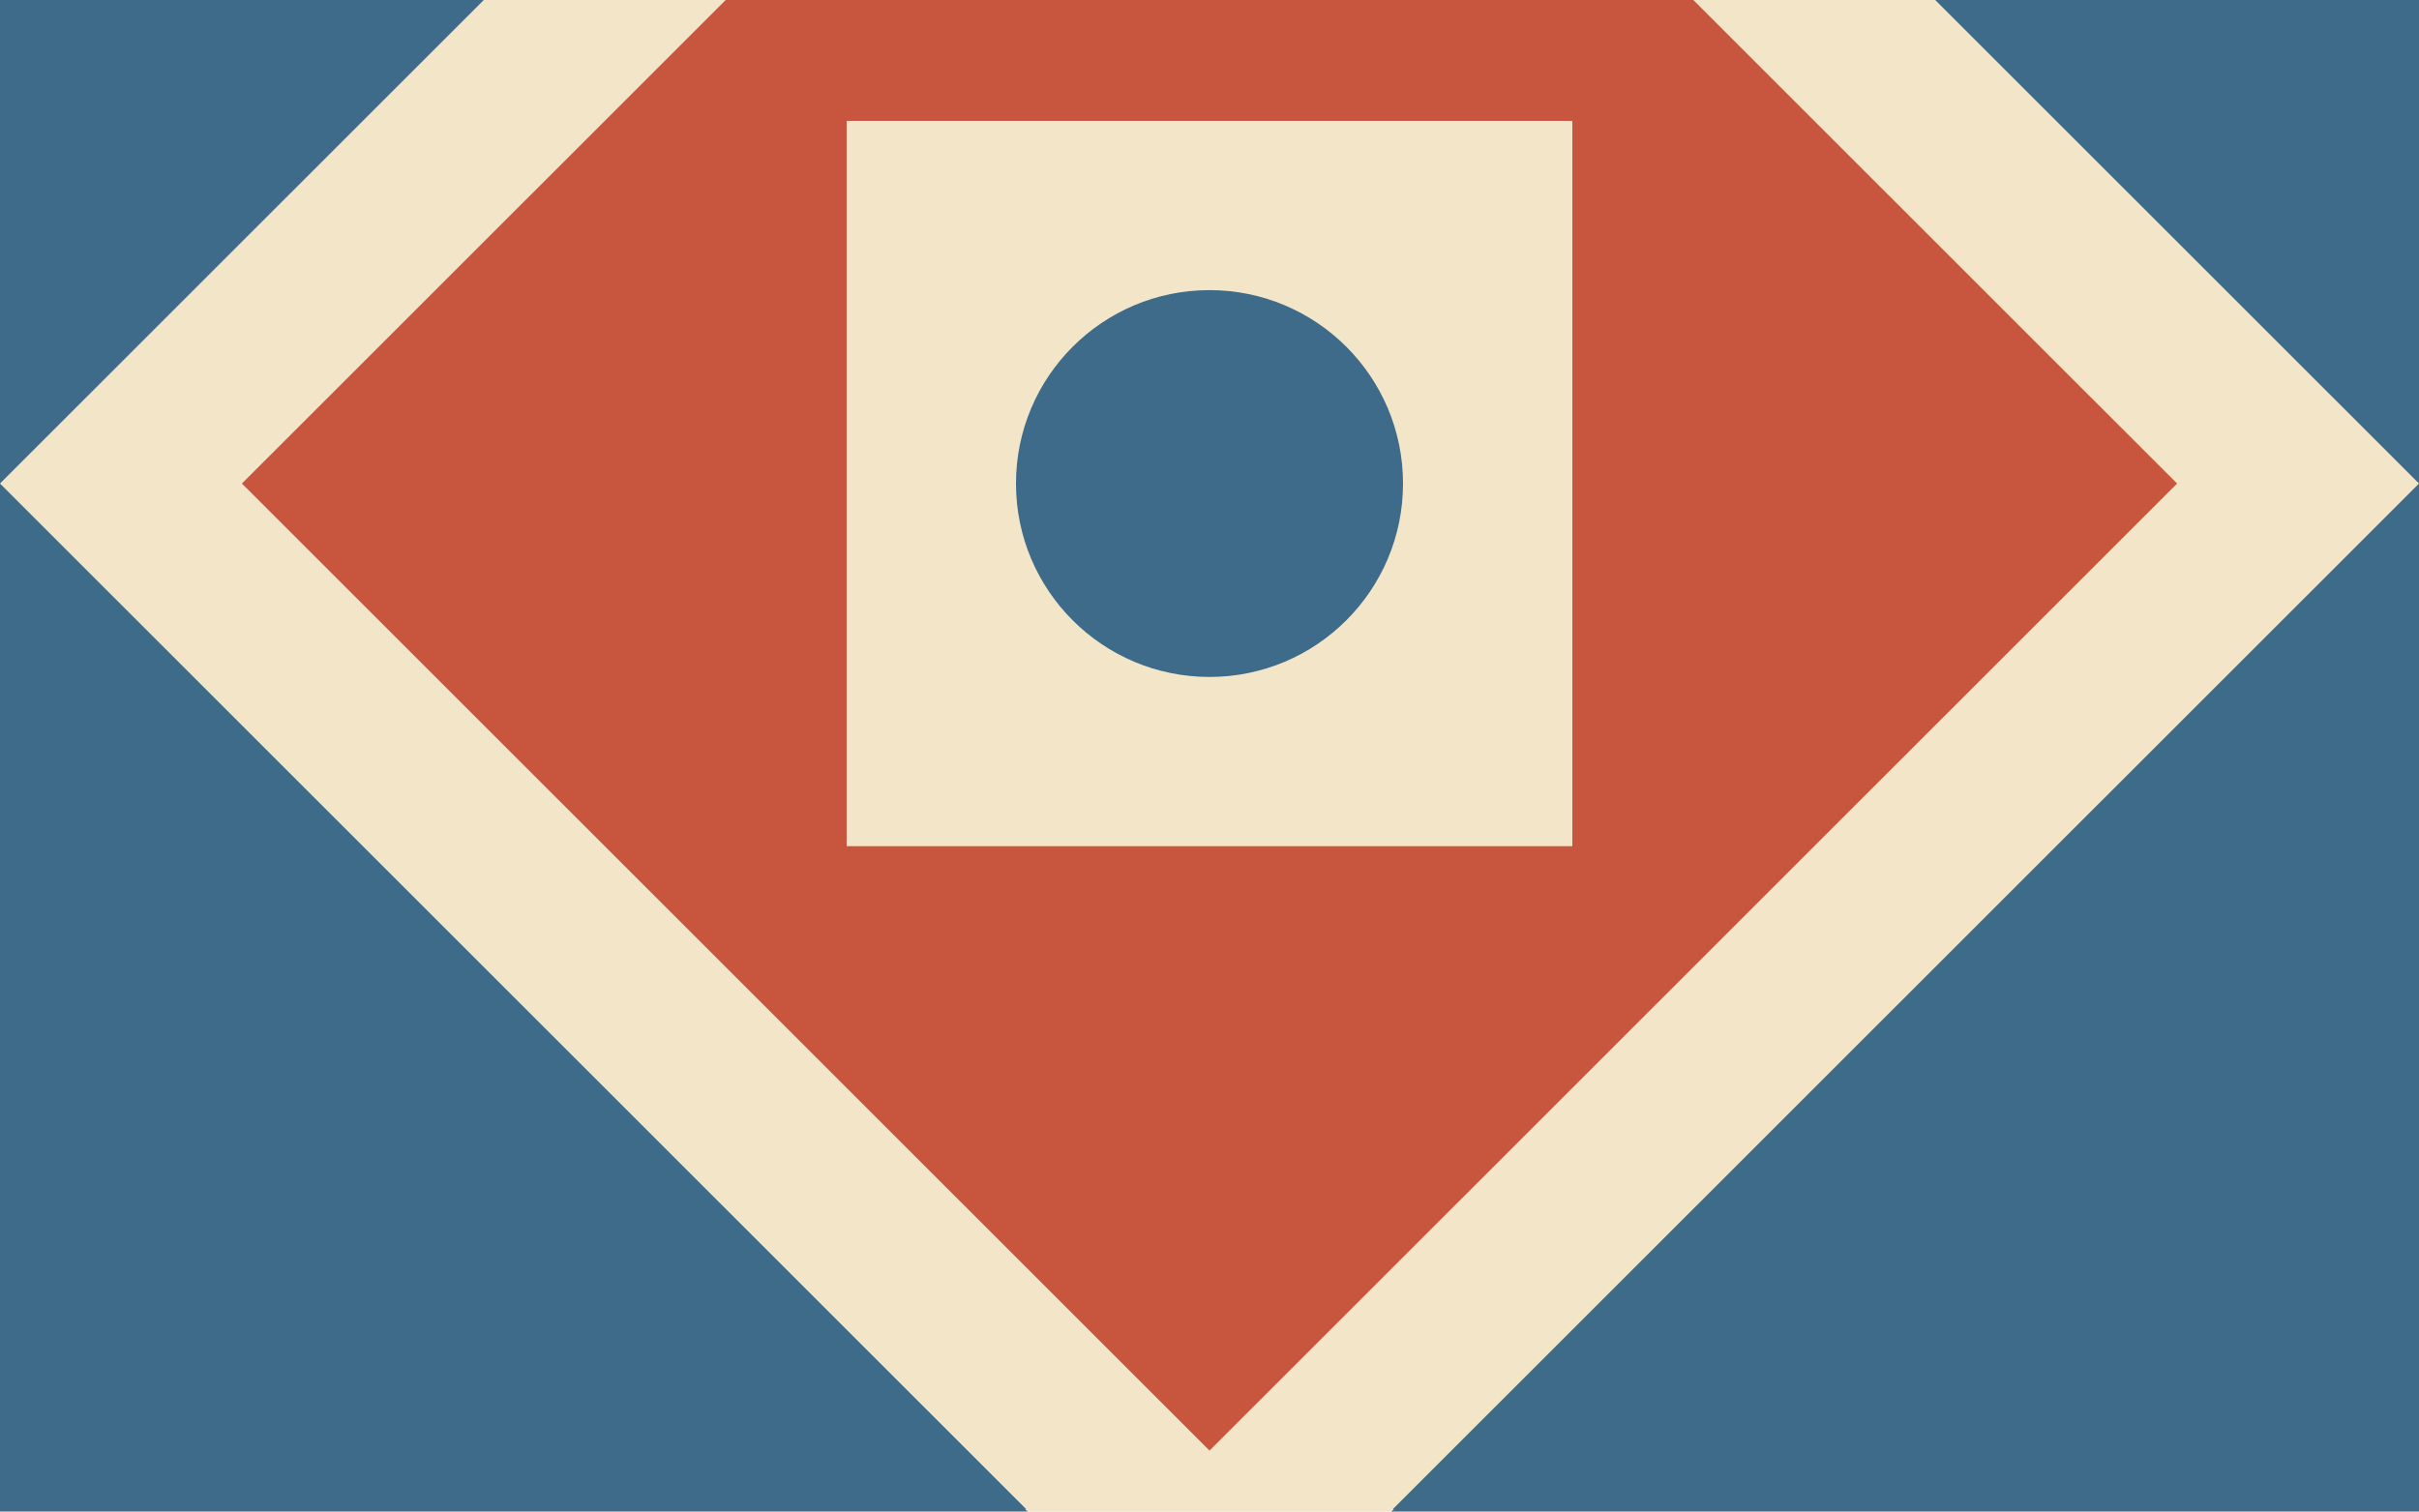
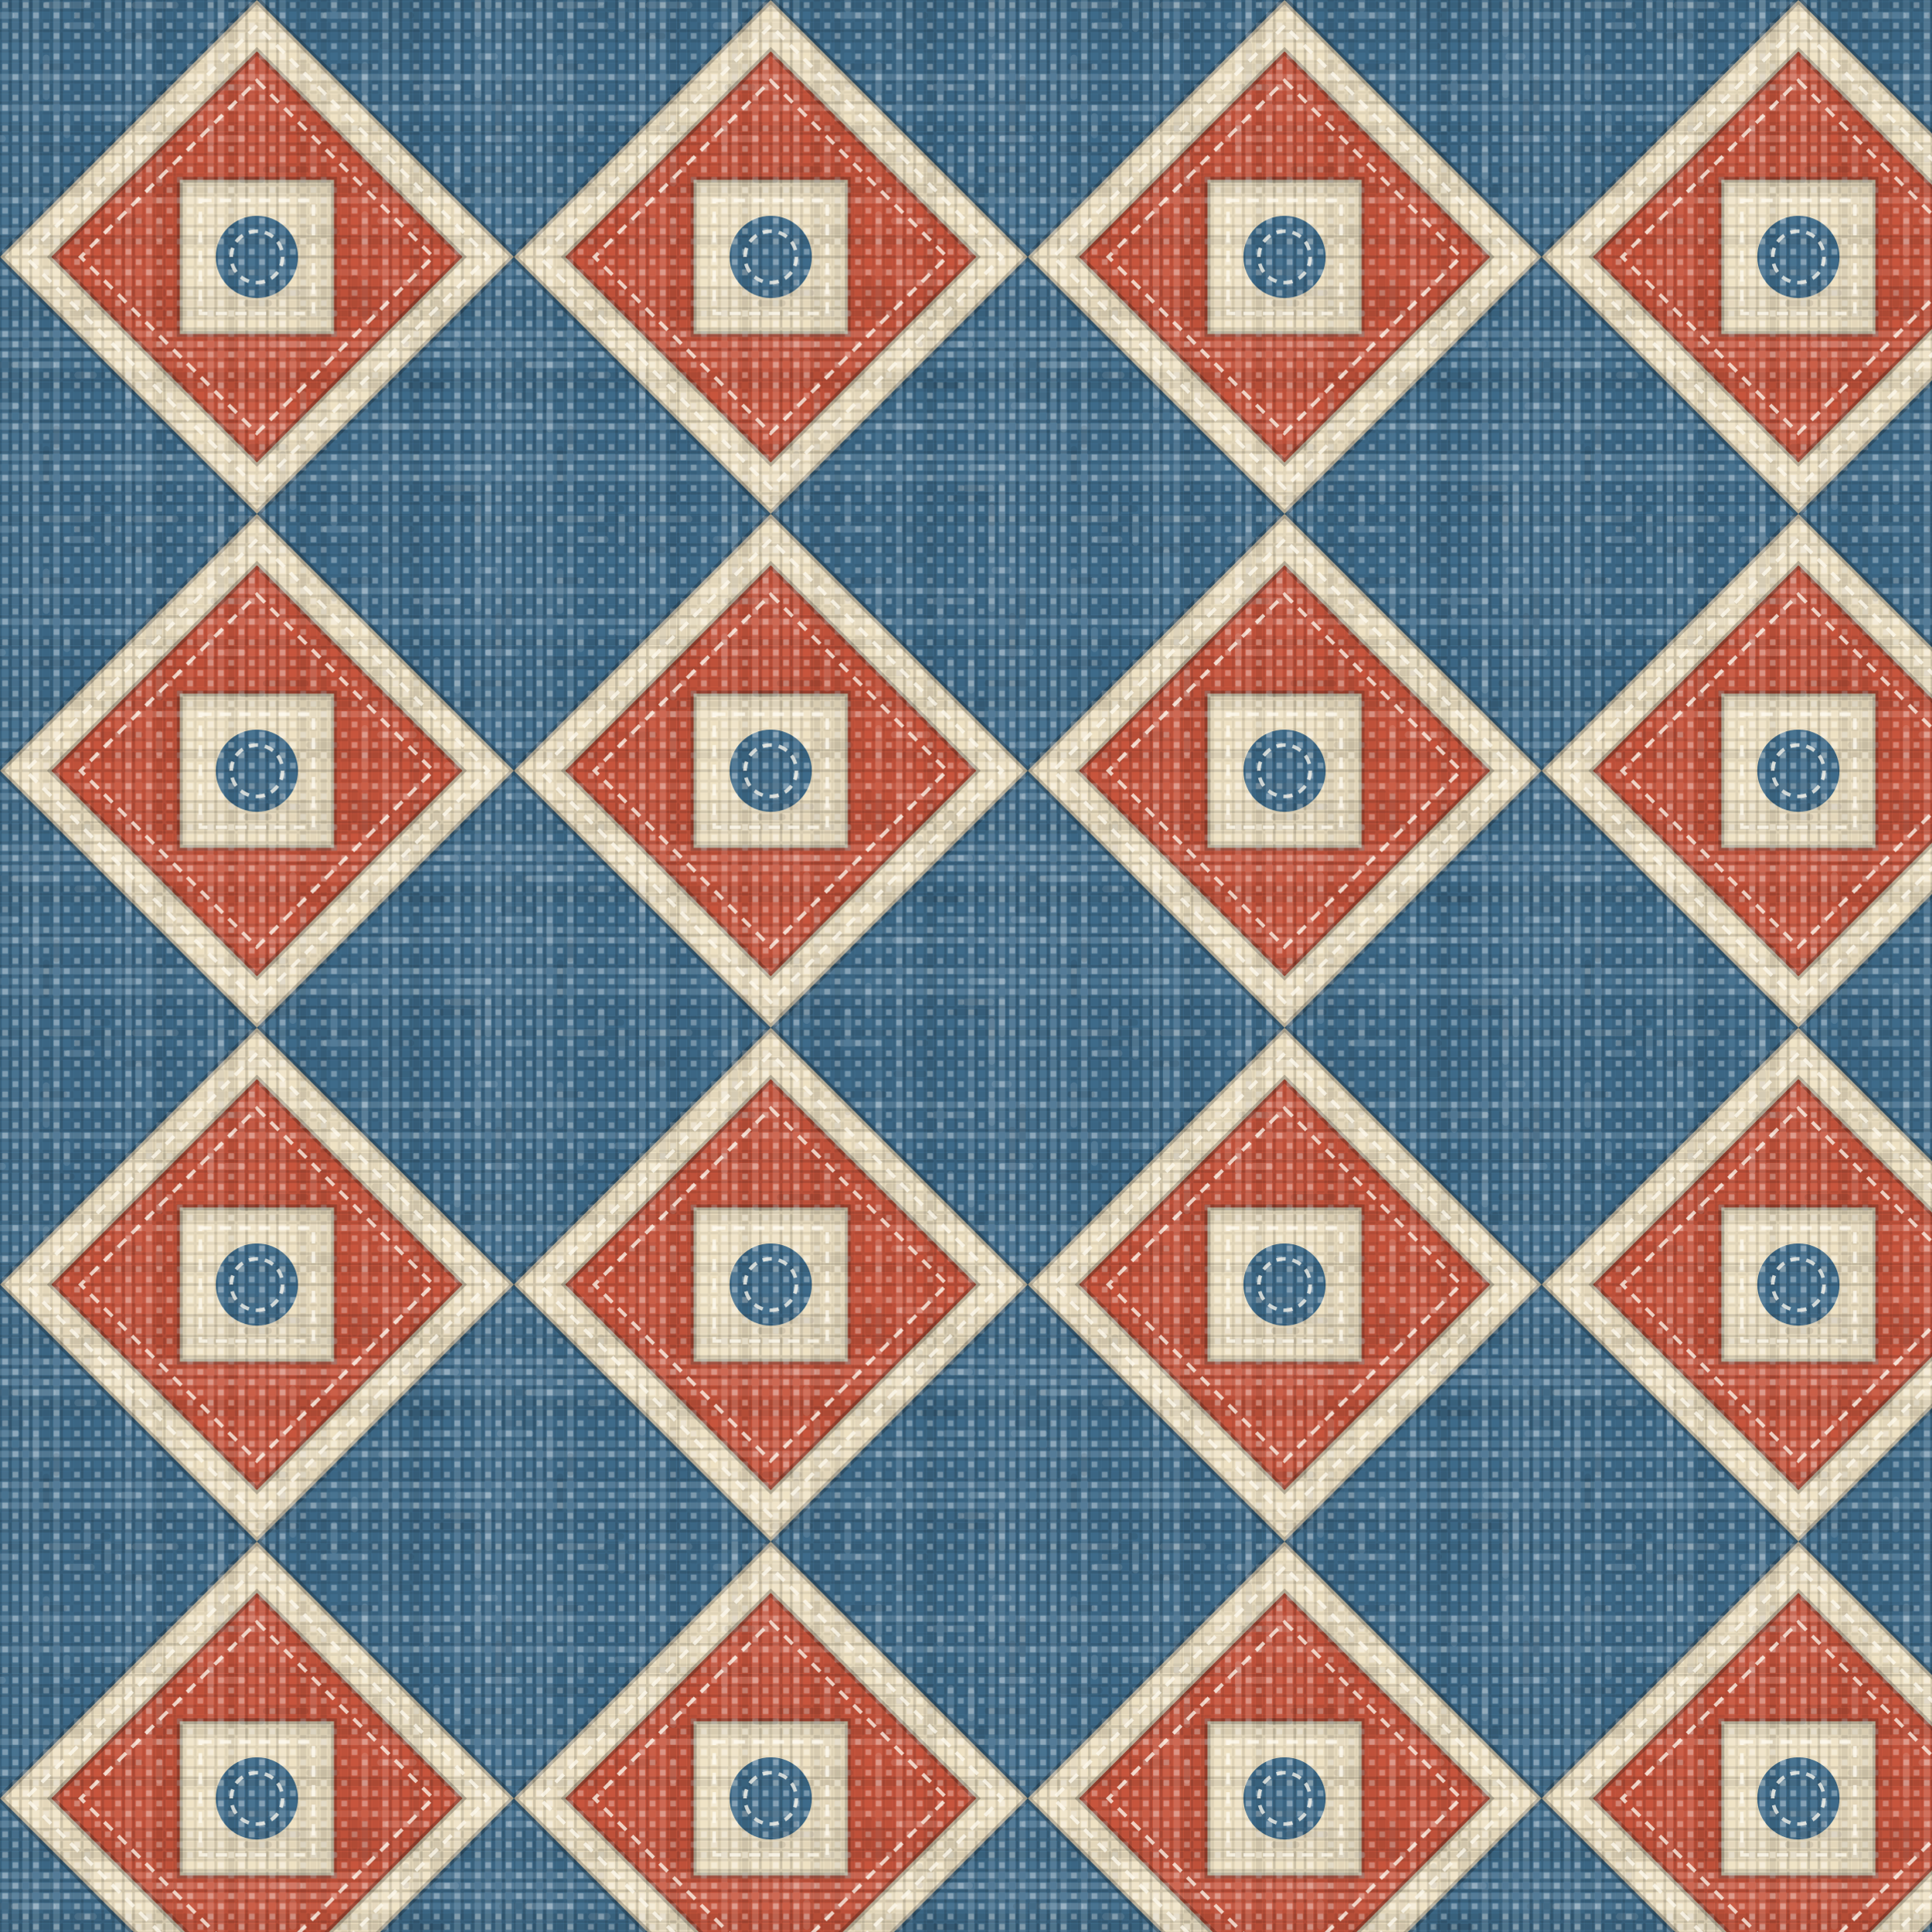
- <svg xmlns="http://www.w3.org/2000/svg" width="160" height="100" viewBox="0 0 160 100">
+ <svg xmlns="http://www.w3.org/2000/svg" width="376" height="376" viewBox="0 0 376 376">
  <defs>
-     <pattern id="pidTextilesQuiltBlock" patternUnits="objectBoundingBox" x="0" y="0" width="1" height="1" viewBox="0 0 100 100" preserveAspectRatio="xMidYMid slice">
-       <rect width="100" height="100" fill="#f3e6c8" />
-       <path d="M0 0H50L0 50Z M100 0V50L50 0Z M0 100V50L50 100Z M100 100H50L100 50Z" fill="#3e6b8a" />
-       <path d="M50 10L90 50L50 90L10 50Z" fill="#c8553d" />
-       <rect x="35" y="35" width="30" height="30" fill="#f3e6c8" />
+     <pattern id="pidTextilesQuiltBlock" patternUnits="userSpaceOnUse" width="100" height="100" viewBox="0 0 100 100">
+       <rect width="100" height="100" fill="#efe2c4" />
+       <path fill="#3e6b8a" d="M0,0H50L0,50Z M100,0V50L50,0Z M0,100V50L50,100Z M100,100H50L100,50Z" />
+       <path fill="#c8553d" d="M50,10L90,50L50,90L10,50Z" />
+       <rect x="35" y="35" width="30" height="30" fill="#efe2c4" />
      <circle cx="50" cy="50" r="8" fill="#3e6b8a" />
+       <g fill="none">
+         <path stroke="#000" stroke-opacity=".07" stroke-width=".5" d="         M0,4h100M0,10h100M0,12h100M0,14h100M0,18h100M0,22h100M0,24h100M0,34h100M0,40h100M0,42h100M0,48h100M0,52h100         M0,54h100M0,72h100M0,76h100M0,86h100M0,90h100M0,92h100M8,0v100M14,0v100M28,0v100M36,0v100M38,0v100M40,0v100         M44,0v100M50,0v100M60,0v100M62,0v100M64,0v100M66,0v100M70,0v100M74,0v100M88,0v100M96,0v100" />
+         <path stroke="#000" stroke-opacity=".1" stroke-width=".5" d="         M0,0h100M0,2h100M0,8h100M0,16h100M0,32h100M0,38h100M0,44h100M0,62h100M0,66h100M0,70h100M0,78h100M0,80h100         M0,84h100M0,94h100M0,0v100M10,0v100M18,0v100M22,0v100M30,0v100M34,0v100M42,0v100M46,0v100M56,0v100M58,0v100         M68,0v100M72,0v100M80,0v100M92,0v100M94,0v100" />
+         <path stroke="#000" stroke-opacity=".14" stroke-width=".5" d="         M0,6h100M0,20h100M0,26h100M0,28h100M0,30h100M0,36h100M0,46h100M0,50h100M0,56h100M0,58h100M0,60h100M0,64h100         M0,68h100M0,74h100M0,82h100M0,88h100M0,96h100M0,98h100M2,0v100M4,0v100M6,0v100M12,0v100M16,0v100M20,0v100         M24,0v100M26,0v100M32,0v100M48,0v100M52,0v100M54,0v100M76,0v100M78,0v100M82,0v100M84,0v100M86,0v100M90,0v100         M98,0v100" />
+         <path stroke="#000" stroke-opacity=".05" stroke-width="1.2" d="         M0,5h100M0,7h100M0,13h100M0,17h100M0,19h100M0,29h100M0,33h100M0,35h100M0,57h100M0,59h100M0,87h100M0,95h100         M0,97h100M9,0v100M15,0v100M33,0v100M35,0v100M61,0v100M67,0v100M73,0v100" />
+         <path stroke="#000" stroke-opacity=".1" stroke-width="1.2" d="         M0,1h100M0,25h100M0,37h100M0,47h100M0,61h100M0,73h100M0,75h100M31,0v100M45,0v100M59,0v100M63,0v100M81,0v100" />
+         <path stroke="#fff" stroke-opacity=".06" stroke-width="1.2" d="         M0,53h100M0,71h100M0,81h100M0,91h100M1,0v100M3,0v100M23,0v100M27,0v100M37,0v100M49,0v100M53,0v100M71,0v100         M77,0v100" />
+         <path stroke="#fff" stroke-opacity=".12" stroke-width="1.2" d="         M0,15h100M0,21h100M0,39h100M0,65h100M0,67h100M0,69h100M0,83h100M0,89h100M0,93h100M5,0v100M7,0v100M11,0v100         M25,0v100M29,0v100M41,0v100M43,0v100M47,0v100M51,0v100M55,0v100M75,0v100M89,0v100M93,0v100M95,0v100M97,0v100         M99,0v100" />
+         <path stroke="#fff" stroke-opacity=".16" stroke-width="1" stroke-dasharray="1.2 2.8" stroke-dashoffset="-0.4" d="         M0,1h100M0,5h100M0,9h100M0,13h100M0,17h100M0,21h100M0,25h100M0,29h100M0,33h100M0,37h100M0,41h100M0,45h100         M0,49h100M0,53h100M0,57h100M0,61h100M0,65h100M0,69h100M0,73h100M0,77h100M0,81h100M0,85h100M0,89h100M0,93h100         M0,97h100" />
+         <path stroke="#fff" stroke-opacity=".16" stroke-width="1" stroke-dasharray="1.2 2.8" stroke-dashoffset="-2.4" d="         M0,3h100M0,7h100M0,11h100M0,15h100M0,19h100M0,23h100M0,27h100M0,31h100M0,35h100M0,39h100M0,43h100M0,47h100         M0,51h100M0,55h100M0,59h100M0,63h100M0,67h100M0,71h100M0,75h100M0,79h100M0,83h100M0,87h100M0,91h100M0,95h100         M0,99h100" />
+         <path stroke="#fff" stroke-opacity=".16" stroke-width="1" stroke-dasharray="1.2 2.8" stroke-dashoffset="-0.4" d="         M1,0v100M5,0v100M9,0v100M13,0v100M17,0v100M21,0v100M25,0v100M29,0v100M33,0v100M37,0v100M41,0v100M45,0v100         M49,0v100M53,0v100M57,0v100M61,0v100M65,0v100M69,0v100M73,0v100M77,0v100M81,0v100M85,0v100M89,0v100M93,0v100         M97,0v100" />
+         <path stroke="#fff" stroke-opacity=".16" stroke-width="1" stroke-dasharray="1.2 2.8" stroke-dashoffset="-2.4" d="         M3,0v100M7,0v100M11,0v100M15,0v100M19,0v100M23,0v100M27,0v100M31,0v100M35,0v100M39,0v100M43,0v100M47,0v100         M51,0v100M55,0v100M59,0v100M63,0v100M67,0v100M71,0v100M75,0v100M79,0v100M83,0v100M87,0v100M91,0v100M95,0v100         M99,0v100" />
+         <path stroke="#000" stroke-opacity=".08" stroke-width="1.3" stroke-linecap="round" d="         M9,87.43v5.88M60.23,45h5.11M48.04,59h4.22M75.81,3h4.14M51.84,33h7.5M69,54.16v5.26M85.26,97h6.93M29,19.99v5.21         M47.22,35h3.57M11,83.46v3.16M97,19.93v7.39M43,8.67v7.7M15.12,3h7.48M98.03,77h1.97M0,77h4.15M85,58.33v7.47         M65,13.08v3.34M18.31,99h2.52M24.85,7h4.02M50.82,57h6.94M92.28,33h7.41M41.66,17h4.66M99,15.44v6.44M8.41,13h4         M6.66,29h7.25M97.81,71h2.19M0,71h3.13M65.83,13h6.08M19.86,43h7.35M93,98.47v1.53M93,0v1.79M50.44,97h7.09         M79.8,75h6.41M74.57,9h5.11M72.93,31h3.63M79,63.28v3.59M48.96,87h6.4M17,60.34v5.97M91,36.52v5.24M51.1,55h3.54         M55,88.43v6.97M71,54.92v6.46M45.09,53h6.64M87.06,95h4.61" />
+         <path stroke="#fff" stroke-opacity=".11" stroke-width="1.3" stroke-linecap="round" d="         M44.06,27h3.1M15.13,73h3.06M74.04,43h5.13M95.1,27h4.9M0,27h0.5M93,98.8v1.2M93,0v6.56M13,22.68v3.58         M84.04,79h5.14M95,94.68v5.32M95,0v1.17M71,13.1v2.58M43.38,17h7.29M29.3,27h3.82M53,83.42v2.83M61.91,61h3.16         M53.07,67h5.15M2.79,71h7.42M97.34,79h2.66M0,79h3.17M31,42.83v3.67M17,96.75v3.25M17,0v0.46M16.28,63h6.17         M99.41,55h0.59M0,55h4.13M41,9.22v4.51M57,70.32v4.61M9,11.28v7.55M81.98,17h7.17M69,91.92v5.64M7,79.96v3.51         M63.44,3h6.91M71,41.78v7.53M23.84,91h3.1M20.18,23h4.22M27,29v5.25M99.45,3h0.55M0,3h2.15M51,97.03v2.97         M51,0v1.22M98.19,45h1.81M0,45h5.29M87.99,95h4.87M87.05,49h6.19M89,29.31v5.03M26.32,1h7.79M39,21.79v3.51         M61,27.89v6.11M9.09,1h6.99M39.4,5h4.15M85.32,67h3.35M89.19,91h5.95M13.31,5h4.48M55.85,57h5.95M45.69,1h2.89         M49,7.67v7.51M74.32,83h4.17M48.58,7h7.85M59,76.72v7.96M93.63,11h2.6M65,96.81v3.19M65,0v1.78M27,7.46v3         M21,0.36v5.2M93,14.07v4.39M43,0.17v6.63M25,71.3v7.46M9,39.29v7.99M75.57,55h7.2M85,28.56v7.65M71,12.73v5.1         M33,73.9v7.87M31,30.08v5.57M83,16.17v3.64M57,90.63v7.98M71,19.24v3M41,23.91v3.92M75.21,43h5.24" />
+       </g>
+       <path fill="none" stroke="#000" stroke-opacity=".22" stroke-width="1.2" d="M50,0L0,50L50,100L100,50Z M50,10L90,50L50,90L10,50Z M35,35h30v30h-30Z" />
+       <path fill="none" stroke="#fffaf0" stroke-opacity=".75" stroke-width=".7" stroke-dasharray="2.2 1.6" d="M50,5L5,50L50,95L95,50Z M50,15.7L84.3,50L50,84.3L15.7,50Z M39,39h22v22h-22Z" />
+       <circle cx="50" cy="50" r="5" fill="none" stroke="#fffaf0" stroke-opacity=".75" stroke-width=".7" stroke-dasharray="1.8 1.34" />
    </pattern>
  </defs>
-   <rect width="160" height="100" fill="url(#pidTextilesQuiltBlock)" />
+   <rect width="376" height="376" fill="url(#pidTextilesQuiltBlock)" />
</svg>
